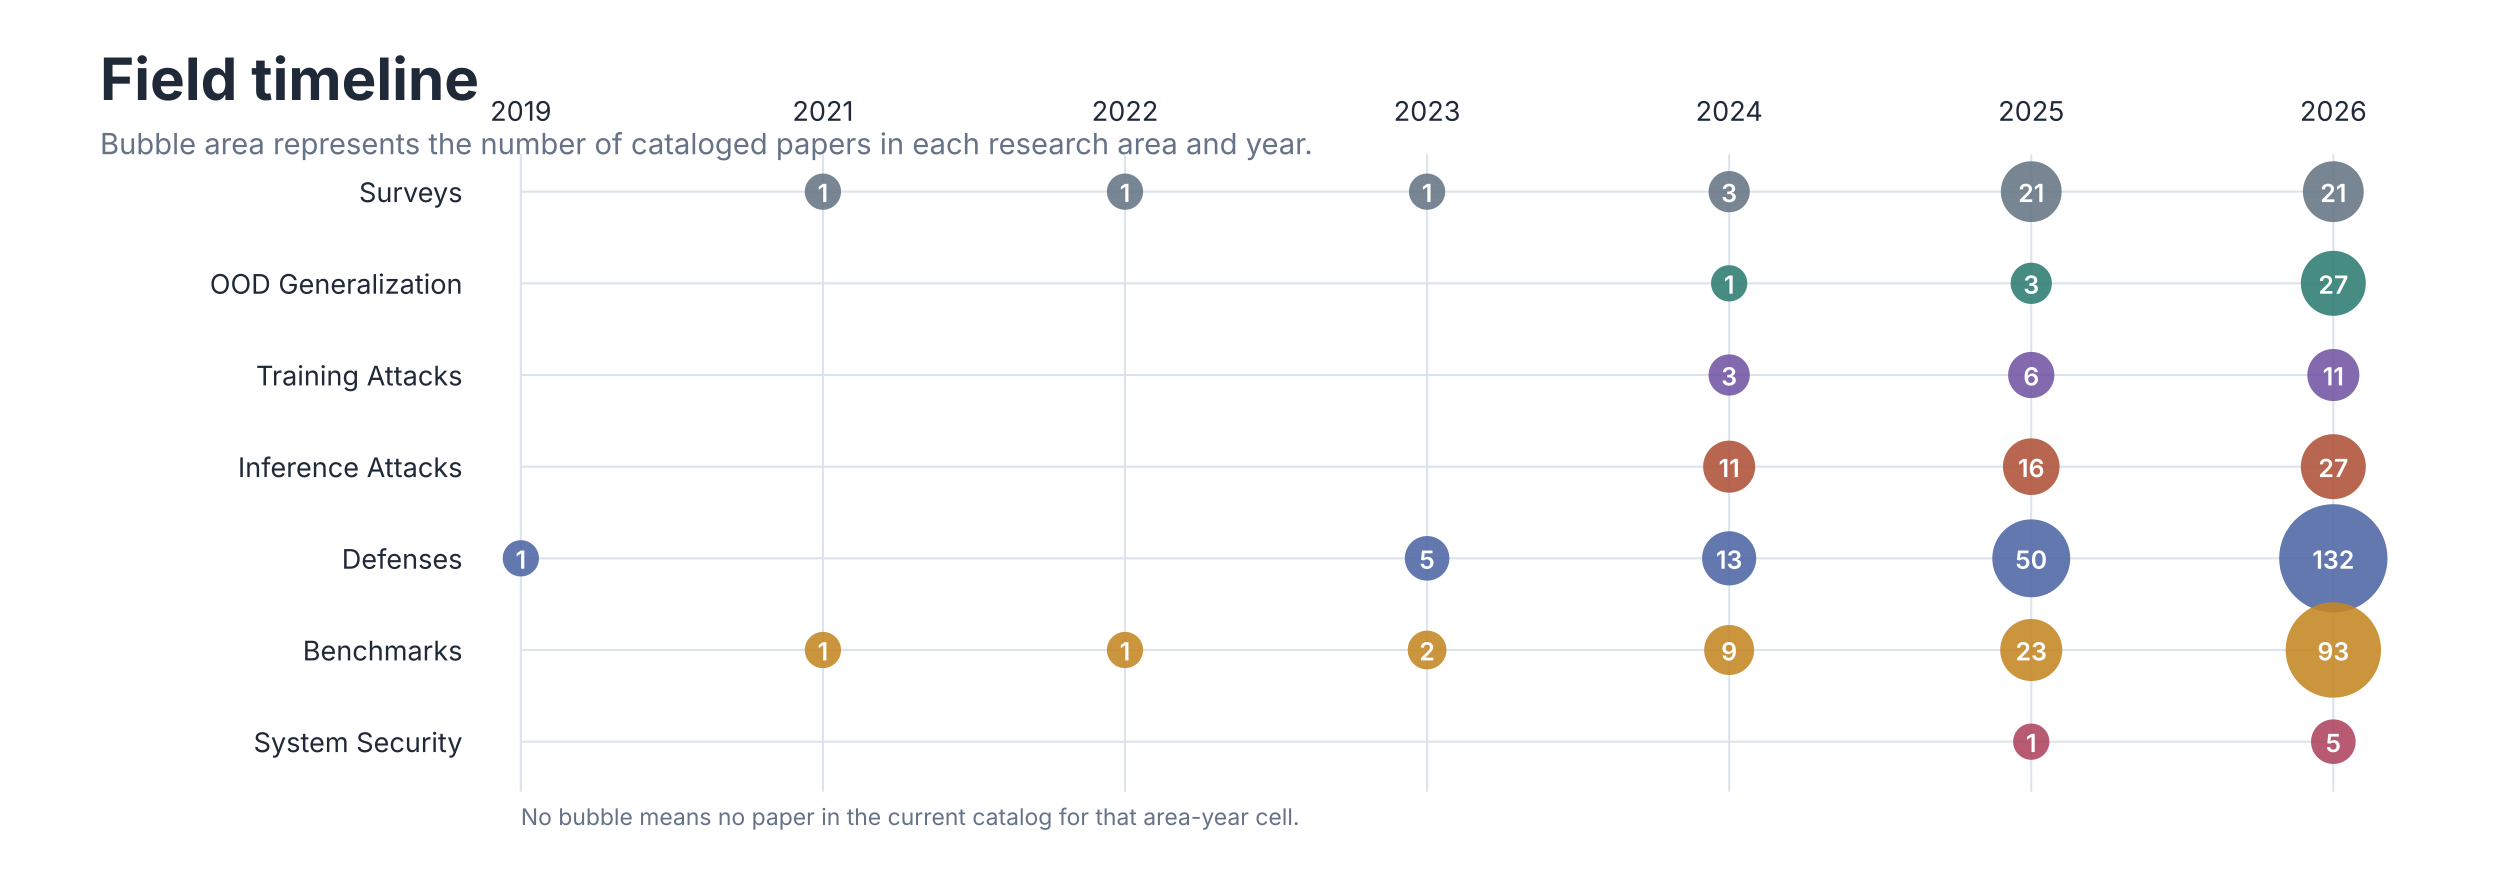
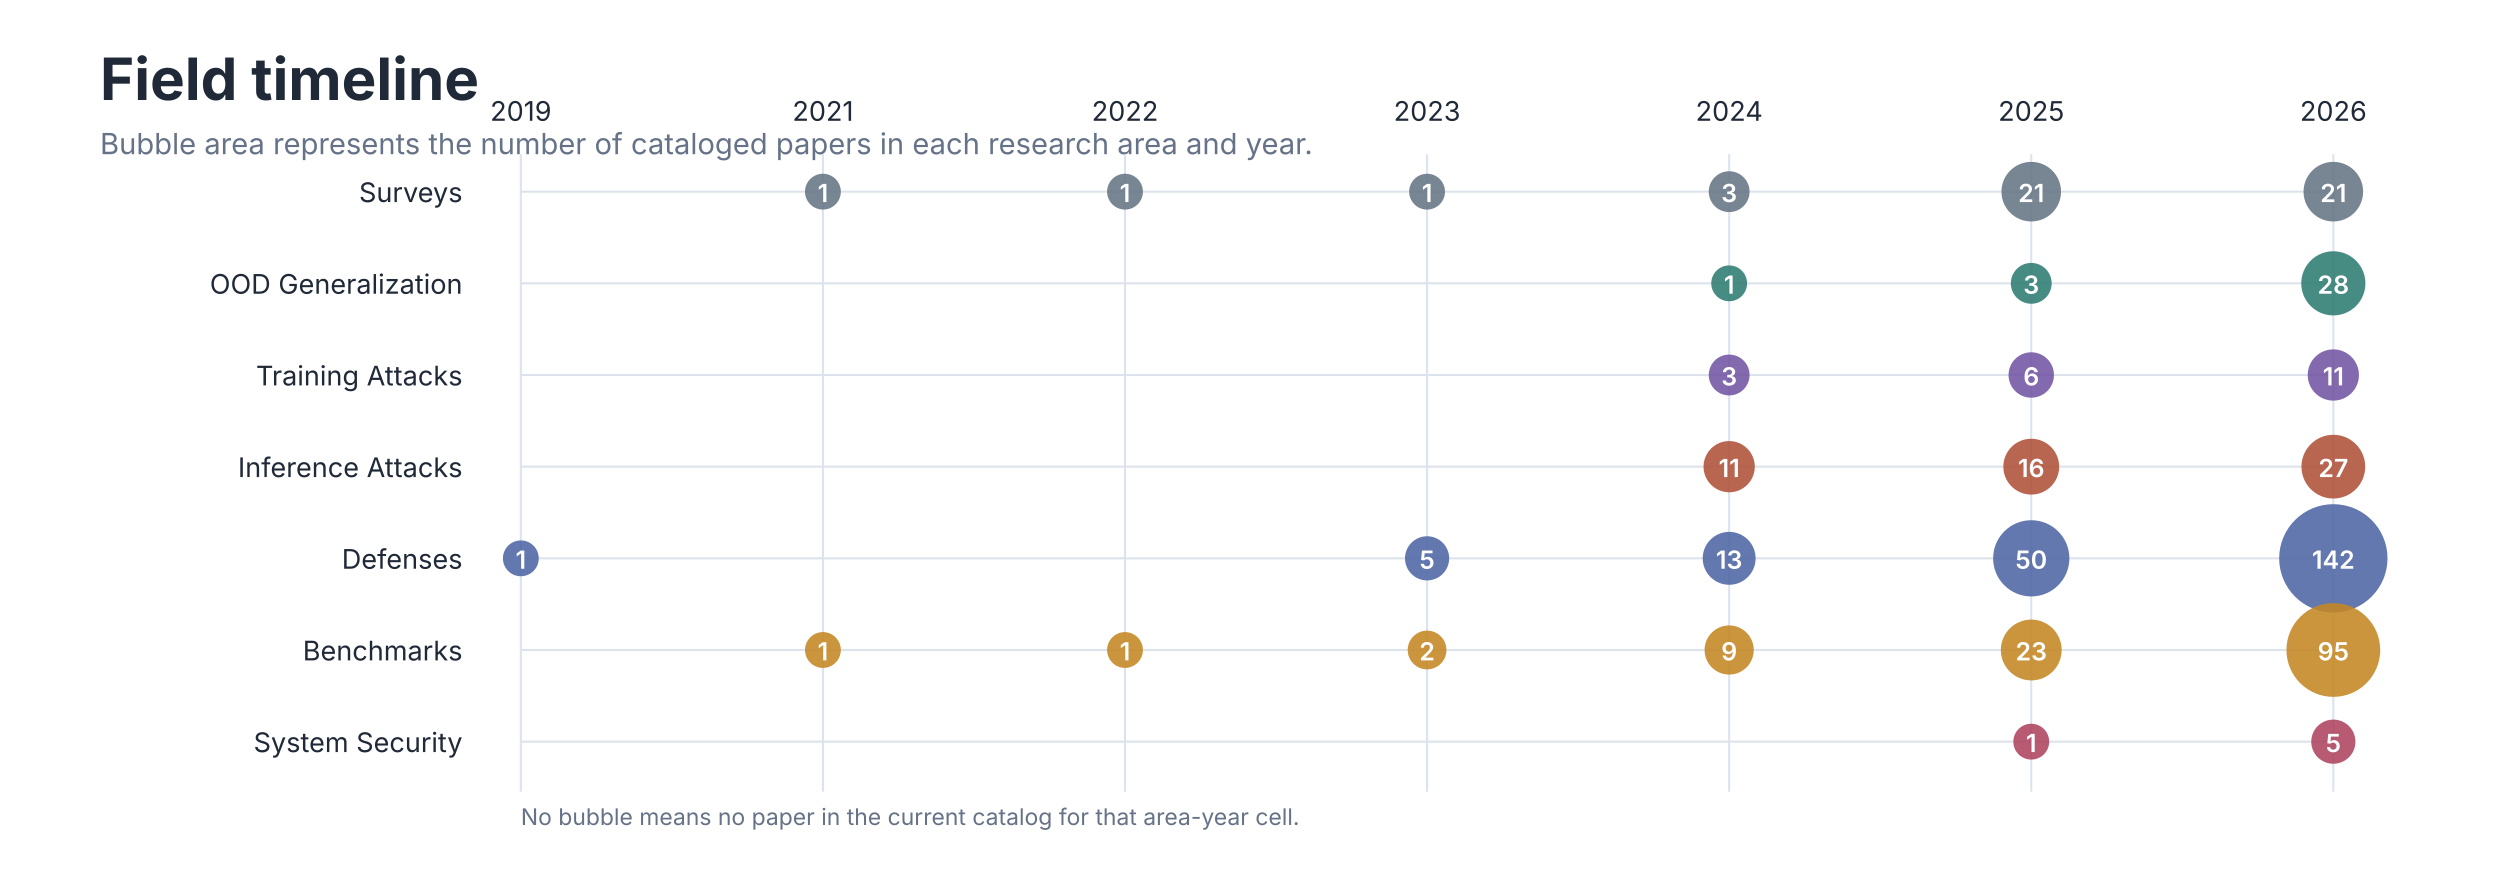
<svg xmlns="http://www.w3.org/2000/svg" role="img" aria-labelledby="title desc" viewBox="0 0 1200 430">
  <style>
text { font-family: -apple-system, BlinkMacSystemFont, 'Segoe UI', sans-serif; }
.title { font-size: 28px; font-weight: 650; fill: #202938; }
.subtitle { font-size: 14px; fill: #657287; }
.axis { font-size: 13px; fill: #657287; }
.label { font-size: 13px; fill: #202938; }
.small { font-size: 11px; fill: #657287; }
</style>
  <rect width="1200" height="430" fill="#FFFFFF" />
  <text class="title" x="48" y="48">Field timeline</text>
  <text class="subtitle" x="48" y="74">Bubble area represents the number of cataloged papers in each research area and year.</text>
  <line x1="250.0" y1="74" x2="250.0" y2="380" stroke="#DCE3EC" />
  <text class="label" x="250.0" y="58" text-anchor="middle">2019</text>
  <line x1="395.0" y1="74" x2="395.0" y2="380" stroke="#DCE3EC" />
  <text class="label" x="395.0" y="58" text-anchor="middle">2021</text>
  <line x1="540.0" y1="74" x2="540.0" y2="380" stroke="#DCE3EC" />
  <text class="label" x="540.0" y="58" text-anchor="middle">2022</text>
  <line x1="685.0" y1="74" x2="685.0" y2="380" stroke="#DCE3EC" />
  <text class="label" x="685.0" y="58" text-anchor="middle">2023</text>
  <line x1="830.0" y1="74" x2="830.0" y2="380" stroke="#DCE3EC" />
  <text class="label" x="830.0" y="58" text-anchor="middle">2024</text>
  <line x1="975.0" y1="74" x2="975.0" y2="380" stroke="#DCE3EC" />
  <text class="label" x="975.0" y="58" text-anchor="middle">2025</text>
  <line x1="1120.0" y1="74" x2="1120.0" y2="380" stroke="#DCE3EC" />
  <text class="label" x="1120.0" y="58" text-anchor="middle">2026</text>
  <text class="label" x="222" y="97" text-anchor="end">Surveys</text>
  <line x1="250" y1="92" x2="1120" y2="92" stroke="#DCE3EC" />
-   <circle cx="395.0" cy="92" r="8.7" fill="#667585" fill-opacity="0.88" />
+   <circle cx="395.0" cy="92" r="8.6" fill="#667585" fill-opacity="0.88" />
  <text x="395.0" y="97" text-anchor="middle" font-size="12" font-weight="600" fill="#FFFFFF">1</text>
-   <circle cx="540.0" cy="92" r="8.7" fill="#667585" fill-opacity="0.88" />
+   <circle cx="540.0" cy="92" r="8.6" fill="#667585" fill-opacity="0.88" />
  <text x="540.0" y="97" text-anchor="middle" font-size="12" font-weight="600" fill="#FFFFFF">1</text>
-   <circle cx="685.0" cy="92" r="8.7" fill="#667585" fill-opacity="0.88" />
+   <circle cx="685.0" cy="92" r="8.6" fill="#667585" fill-opacity="0.88" />
  <text x="685.0" y="97" text-anchor="middle" font-size="12" font-weight="600" fill="#FFFFFF">1</text>
-   <circle cx="830.0" cy="92" r="9.9" fill="#667585" fill-opacity="0.88" />
+   <circle cx="830.0" cy="92" r="9.8" fill="#667585" fill-opacity="0.88" />
  <text x="830.0" y="97" text-anchor="middle" font-size="12" font-weight="600" fill="#FFFFFF">3</text>
-   <circle cx="975.0" cy="92" r="14.6" fill="#667585" fill-opacity="0.88" />
+   <circle cx="975.0" cy="92" r="14.3" fill="#667585" fill-opacity="0.88" />
  <text x="975.0" y="97" text-anchor="middle" font-size="12" font-weight="600" fill="#FFFFFF">21</text>
-   <circle cx="1120.0" cy="92" r="14.6" fill="#667585" fill-opacity="0.88" />
+   <circle cx="1120.0" cy="92" r="14.3" fill="#667585" fill-opacity="0.88" />
  <text x="1120.0" y="97" text-anchor="middle" font-size="12" font-weight="600" fill="#FFFFFF">21</text>
  <text class="label" x="222" y="141" text-anchor="end">OOD Generalization</text>
  <line x1="250" y1="136" x2="1120" y2="136" stroke="#DCE3EC" />
-   <circle cx="830.0" cy="136" r="8.7" fill="#2F7D73" fill-opacity="0.88" />
+   <circle cx="830.0" cy="136" r="8.6" fill="#2F7D73" fill-opacity="0.88" />
  <text x="830.0" y="141" text-anchor="middle" font-size="12" font-weight="600" fill="#FFFFFF">1</text>
-   <circle cx="975.0" cy="136" r="9.9" fill="#2F7D73" fill-opacity="0.88" />
+   <circle cx="975.0" cy="136" r="9.8" fill="#2F7D73" fill-opacity="0.88" />
  <text x="975.0" y="141" text-anchor="middle" font-size="12" font-weight="600" fill="#FFFFFF">3</text>
-   <circle cx="1120.0" cy="136" r="15.6" fill="#2F7D73" fill-opacity="0.88" />
-   <text x="1120.0" y="141" text-anchor="middle" font-size="12" font-weight="600" fill="#FFFFFF">27</text>
+   <circle cx="1120.0" cy="136" r="15.4" fill="#2F7D73" fill-opacity="0.88" />
+   <text x="1120.0" y="141" text-anchor="middle" font-size="12" font-weight="600" fill="#FFFFFF">28</text>
  <text class="label" x="222" y="185" text-anchor="end">Training Attacks</text>
  <line x1="250" y1="180" x2="1120" y2="180" stroke="#DCE3EC" />
-   <circle cx="830.0" cy="180" r="9.9" fill="#7356A3" fill-opacity="0.88" />
+   <circle cx="830.0" cy="180" r="9.8" fill="#7356A3" fill-opacity="0.88" />
  <text x="830.0" y="185" text-anchor="middle" font-size="12" font-weight="600" fill="#FFFFFF">3</text>
-   <circle cx="975.0" cy="180" r="11.1" fill="#7356A3" fill-opacity="0.88" />
+   <circle cx="975.0" cy="180" r="10.9" fill="#7356A3" fill-opacity="0.88" />
  <text x="975.0" y="185" text-anchor="middle" font-size="12" font-weight="600" fill="#FFFFFF">6</text>
-   <circle cx="1120.0" cy="180" r="12.5" fill="#7356A3" fill-opacity="0.88" />
+   <circle cx="1120.0" cy="180" r="12.3" fill="#7356A3" fill-opacity="0.88" />
  <text x="1120.0" y="185" text-anchor="middle" font-size="12" font-weight="600" fill="#FFFFFF">11</text>
  <text class="label" x="222" y="229" text-anchor="end">Inference Attacks</text>
  <line x1="250" y1="224" x2="1120" y2="224" stroke="#DCE3EC" />
-   <circle cx="830.0" cy="224" r="12.5" fill="#B0523A" fill-opacity="0.88" />
+   <circle cx="830.0" cy="224" r="12.3" fill="#B0523A" fill-opacity="0.88" />
  <text x="830.0" y="229" text-anchor="middle" font-size="12" font-weight="600" fill="#FFFFFF">11</text>
-   <circle cx="975.0" cy="224" r="13.6" fill="#B0523A" fill-opacity="0.88" />
+   <circle cx="975.0" cy="224" r="13.4" fill="#B0523A" fill-opacity="0.88" />
  <text x="975.0" y="229" text-anchor="middle" font-size="12" font-weight="600" fill="#FFFFFF">16</text>
-   <circle cx="1120.0" cy="224" r="15.6" fill="#B0523A" fill-opacity="0.88" />
+   <circle cx="1120.0" cy="224" r="15.3" fill="#B0523A" fill-opacity="0.88" />
  <text x="1120.0" y="229" text-anchor="middle" font-size="12" font-weight="600" fill="#FFFFFF">27</text>
  <text class="label" x="222" y="273" text-anchor="end">Defenses</text>
  <line x1="250" y1="268" x2="1120" y2="268" stroke="#DCE3EC" />
-   <circle cx="250.0" cy="268" r="8.7" fill="#4F67A5" fill-opacity="0.88" />
+   <circle cx="250.0" cy="268" r="8.6" fill="#4F67A5" fill-opacity="0.88" />
  <text x="250.0" y="273" text-anchor="middle" font-size="12" font-weight="600" fill="#FFFFFF">1</text>
-   <circle cx="685.0" cy="268" r="10.7" fill="#4F67A5" fill-opacity="0.88" />
+   <circle cx="685.0" cy="268" r="10.6" fill="#4F67A5" fill-opacity="0.88" />
  <text x="685.0" y="273" text-anchor="middle" font-size="12" font-weight="600" fill="#FFFFFF">5</text>
-   <circle cx="830.0" cy="268" r="13.0" fill="#4F67A5" fill-opacity="0.88" />
+   <circle cx="830.0" cy="268" r="12.7" fill="#4F67A5" fill-opacity="0.88" />
  <text x="830.0" y="273" text-anchor="middle" font-size="12" font-weight="600" fill="#FFFFFF">13</text>
-   <circle cx="975.0" cy="268" r="18.7" fill="#4F67A5" fill-opacity="0.88" />
+   <circle cx="975.0" cy="268" r="18.3" fill="#4F67A5" fill-opacity="0.88" />
  <text x="975.0" y="273" text-anchor="middle" font-size="12" font-weight="600" fill="#FFFFFF">50</text>
  <circle cx="1120.0" cy="268" r="26.0" fill="#4F67A5" fill-opacity="0.88" />
-   <text x="1120.0" y="273" text-anchor="middle" font-size="12" font-weight="600" fill="#FFFFFF">132</text>
+   <text x="1120.0" y="273" text-anchor="middle" font-size="12" font-weight="600" fill="#FFFFFF">142</text>
  <text class="label" x="222" y="317" text-anchor="end">Benchmarks</text>
  <line x1="250" y1="312" x2="1120" y2="312" stroke="#DCE3EC" />
-   <circle cx="395.0" cy="312" r="8.7" fill="#C48724" fill-opacity="0.88" />
+   <circle cx="395.0" cy="312" r="8.6" fill="#C48724" fill-opacity="0.88" />
  <text x="395.0" y="317" text-anchor="middle" font-size="12" font-weight="600" fill="#FFFFFF">1</text>
-   <circle cx="540.0" cy="312" r="8.7" fill="#C48724" fill-opacity="0.88" />
+   <circle cx="540.0" cy="312" r="8.6" fill="#C48724" fill-opacity="0.88" />
  <text x="540.0" y="317" text-anchor="middle" font-size="12" font-weight="600" fill="#FFFFFF">1</text>
  <circle cx="685.0" cy="312" r="9.3" fill="#C48724" fill-opacity="0.88" />
  <text x="685.0" y="317" text-anchor="middle" font-size="12" font-weight="600" fill="#FFFFFF">2</text>
-   <circle cx="830.0" cy="312" r="12.0" fill="#C48724" fill-opacity="0.88" />
+   <circle cx="830.0" cy="312" r="11.8" fill="#C48724" fill-opacity="0.88" />
  <text x="830.0" y="317" text-anchor="middle" font-size="12" font-weight="600" fill="#FFFFFF">9</text>
-   <circle cx="975.0" cy="312" r="14.9" fill="#C48724" fill-opacity="0.88" />
+   <circle cx="975.0" cy="312" r="14.6" fill="#C48724" fill-opacity="0.88" />
  <text x="975.0" y="317" text-anchor="middle" font-size="12" font-weight="600" fill="#FFFFFF">23</text>
-   <circle cx="1120.0" cy="312" r="22.9" fill="#C48724" fill-opacity="0.88" />
-   <text x="1120.0" y="317" text-anchor="middle" font-size="12" font-weight="600" fill="#FFFFFF">93</text>
+   <circle cx="1120.0" cy="312" r="22.5" fill="#C48724" fill-opacity="0.88" />
+   <text x="1120.0" y="317" text-anchor="middle" font-size="12" font-weight="600" fill="#FFFFFF">95</text>
  <text class="label" x="222" y="361" text-anchor="end">System Security</text>
  <line x1="250" y1="356" x2="1120" y2="356" stroke="#DCE3EC" />
-   <circle cx="975.0" cy="356" r="8.7" fill="#AE4560" fill-opacity="0.88" />
+   <circle cx="975.0" cy="356" r="8.6" fill="#AE4560" fill-opacity="0.88" />
  <text x="975.0" y="361" text-anchor="middle" font-size="12" font-weight="600" fill="#FFFFFF">1</text>
-   <circle cx="1120.0" cy="356" r="10.7" fill="#AE4560" fill-opacity="0.88" />
+   <circle cx="1120.0" cy="356" r="10.6" fill="#AE4560" fill-opacity="0.88" />
  <text x="1120.0" y="361" text-anchor="middle" font-size="12" font-weight="600" fill="#FFFFFF">5</text>
  <text class="small" x="250" y="396">No bubble means no paper in the current catalog for that area-year cell.</text>
</svg>
